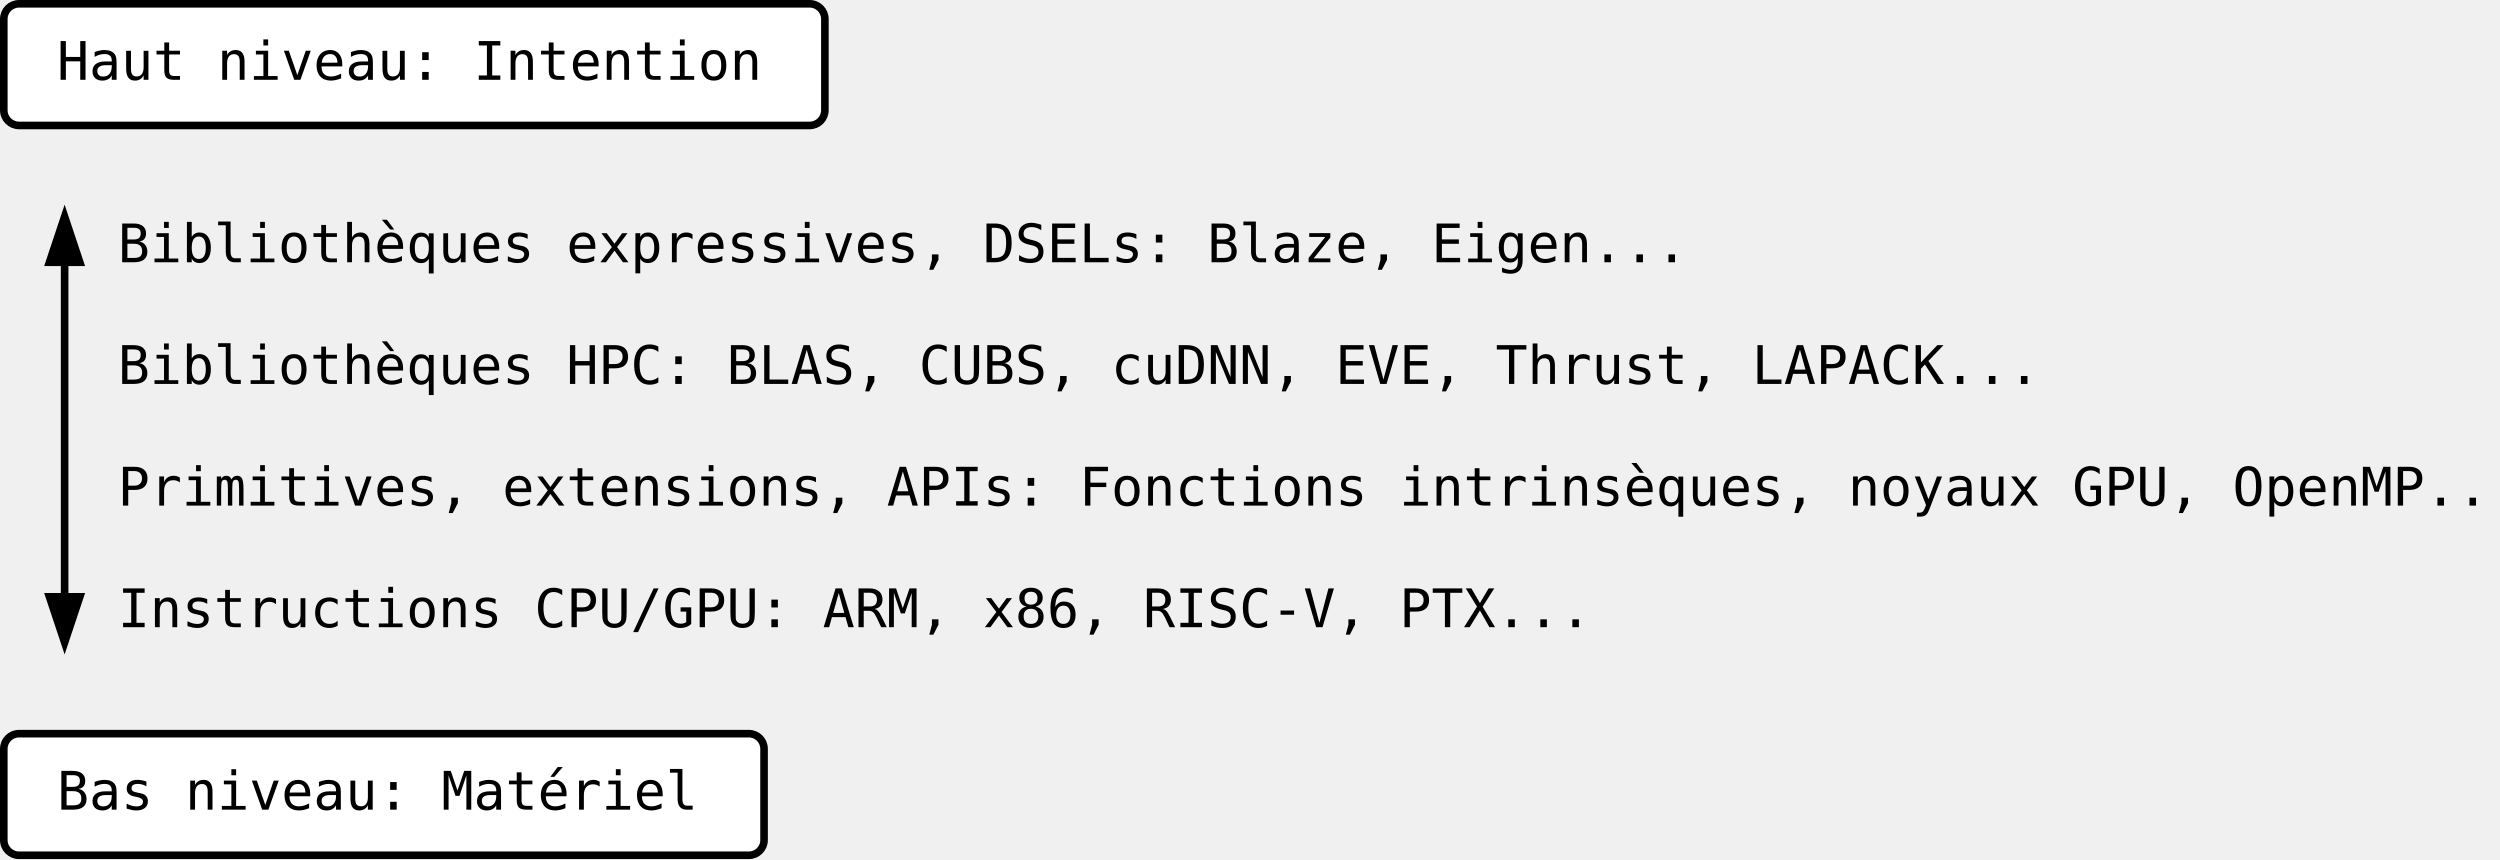
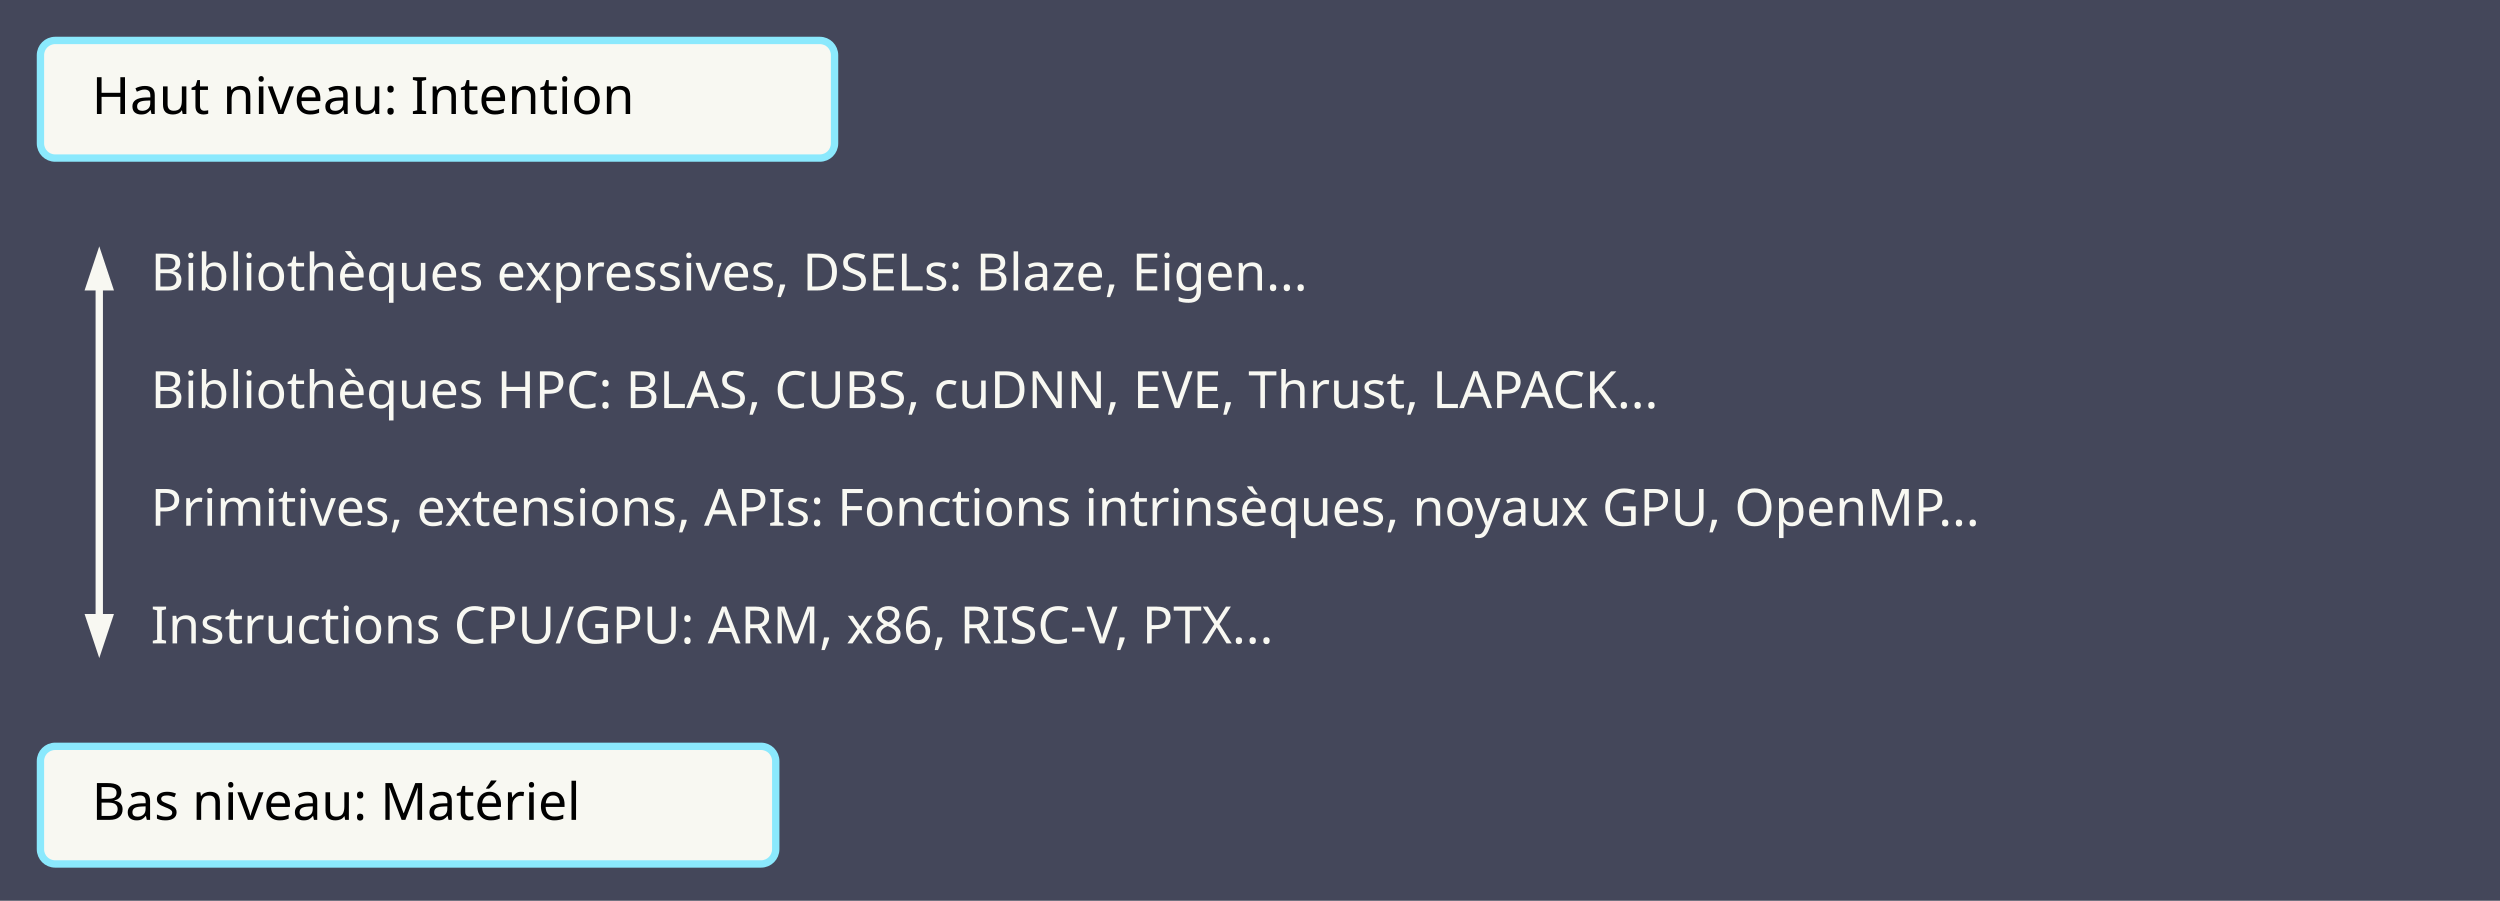
- <svg xmlns="http://www.w3.org/2000/svg" width="657.668" height="226" class="svgbob" version="1.1" id="svg10">
+ <svg xmlns="http://www.w3.org/2000/svg" width="680" height="245" class="svgbob" version="1.1" id="svg10">
  <style id="style1">.svgbob line, .svgbob path, .svgbob circle, .svgbob rect, .svgbob polygon {
    stroke: black;
    stroke-width: 2;
    stroke-opacity: 1;
    fill-opacity: 1;
    stroke-linecap: round;
    stroke-linejoin: miter;
}
.svgbob text {
    white-space: pre;
    fill: black;
    font-family: Iosevka Fixed, monospace;
    font-size: 14px;
}
.svgbob rect.backdrop {
    stroke: none;
    fill: white;
}
.svgbob .broken {
    stroke-dasharray: 8;
}
.svgbob .filled {
    fill: black;
}
.svgbob .bg_filled {
    fill: white;
    stroke-width: 1;
}
.svgbob .nofill {
    fill: white;
}
.svgbob .end_marked_arrow {
    marker-end: url(#arrow);
}
.svgbob .start_marked_arrow {
    marker-start: url(#arrow);
}
.svgbob .end_marked_diamond {
    marker-end: url(#diamond);
}
.svgbob .start_marked_diamond {
    marker-start: url(#diamond);
}
.svgbob .end_marked_circle {
    marker-end: url(#circle);
}
.svgbob .start_marked_circle {
    marker-start: url(#circle);
}
.svgbob .end_marked_open_circle {
    marker-end: url(#open_circle);
}
.svgbob .start_marked_open_circle {
    marker-start: url(#open_circle);
}
.svgbob .end_marked_big_open_circle {
    marker-end: url(#big_open_circle);
}
.svgbob .start_marked_big_open_circle {
    marker-start: url(#big_open_circle);
}
</style>
  <defs id="defs4">
    <marker id="arrow" viewBox="-2 -2 8 8" refX="4" refY="2" markerWidth="7" markerHeight="7" orient="auto-start-reverse">
-       <polygon points="0,4 4,2 0,0 " id="polygon1" />
+       <polygon points="0,0 0,4 4,2 " id="polygon1" />
    </marker>
    <marker id="diamond" viewBox="-2 -2 8 8" refX="4" refY="2" markerWidth="7" markerHeight="7" orient="auto-start-reverse">
-       <polygon points="2,0 4,2 2,4 0,2 " id="polygon2" />
+       <polygon points="2,4 0,2 2,0 4,2 " id="polygon2" />
    </marker>
    <marker id="circle" viewBox="0 0 8 8" refX="4" refY="4" markerWidth="7" markerHeight="7" orient="auto-start-reverse">
      <circle cx="4" cy="4" r="2" class="filled" id="circle2" />
    </marker>
    <marker id="open_circle" viewBox="0 0 8 8" refX="4" refY="4" markerWidth="7" markerHeight="7" orient="auto-start-reverse">
      <circle cx="4" cy="4" r="2" class="bg_filled" id="circle3" />
    </marker>
    <marker id="big_open_circle" viewBox="0 0 8 8" refX="4" refY="4" markerWidth="7" markerHeight="7" orient="auto-start-reverse">
      <circle cx="4" cy="4" r="3" class="bg_filled" id="circle4" />
    </marker>
  </defs>
-   <rect x="1" y="1" width="216" height="32" class="solid nofill" rx="4" id="rect5" />
-   <text x="15" y="21" id="text5">Haut niveau: Intention</text>
-   <rect x="1" y="193" width="200" height="32" class="solid nofill" rx="4" id="rect6" />
-   <text x="15" y="213" id="text6">Bas niveau: Matériel</text>
-   <polygon points="24,76 16,76 20,64 " class="filled" id="polygon6" transform="translate(-3,-7)" />
-   <line x1="17" y1="69" x2="17" y2="157" class="solid" id="line6" />
-   <polygon points="20,176 16,164 24,164 " class="filled" id="polygon7" transform="translate(-3,-7)" />
-   <text x="31" y="69" id="text7">Bibliothèques expressives, DSELs: Blaze, Eigen...</text>
-   <text x="31" y="101" id="text8">Bibliothèques HPC: BLAS, CUBS, cuDNN, EVE, Thrust, LAPACK...</text>
-   <text x="31" y="133" id="text9">Primitives, extensions, APIs: Fonctions intrinsèques, noyaux GPU, OpenMP...</text>
-   <text x="31" y="165" id="text10">Instructions CPU/GPU: ARM, x86, RISC-V, PTX...</text>
+   <rect style="fill:#44475a;fill-opacity:1;stroke:none" id="rect1" width="680" height="245" x="0" y="0" />
+   <rect x="11" y="11" width="216" height="32" class="solid nofill" rx="4" id="rect5" style="fill:#f8f8f2;fill-opacity:1;stroke:#8be9fd;stroke-opacity:1" />
+   <text x="25" y="31" id="text5" style="font-style:normal;font-variant:normal;font-weight:normal;font-stretch:normal;font-size:14px;font-family:'JetBrains Mono';-inkscape-font-specification:'JetBrains Mono, Normal';font-variant-ligatures:normal;font-variant-caps:normal;font-variant-numeric:normal;font-variant-east-asian:normal">Haut niveau: Intention</text>
+   <rect x="11" y="203" width="200" height="32" class="solid nofill" rx="4" id="rect6" style="fill:#f8f8f2;fill-opacity:1;stroke:#8be9fd;stroke-opacity:1" />
+   <text x="25" y="223" id="text6" style="font-style:normal;font-variant:normal;font-weight:normal;font-stretch:normal;font-size:14px;font-family:'JetBrains Mono';-inkscape-font-specification:'JetBrains Mono, Normal';font-variant-ligatures:normal;font-variant-caps:normal;font-variant-numeric:normal;font-variant-east-asian:normal">Bas niveau: Matériel</text>
+   <polygon points="16,76 20,64 24,76 " class="filled" id="polygon6" transform="translate(7.000005,3)" style="fill:#f8f8f2;fill-opacity:1;stroke:none;stroke-opacity:1" />
+   <line x1="27" y1="79" x2="27" y2="167" class="solid" id="line6" style="fill:#f8f8f2;fill-opacity:1;stroke:#f8f8f2;stroke-opacity:1" />
+   <polygon points="16,164 24,164 20,176 " class="filled" id="polygon7" transform="translate(7.000005,3)" style="fill:#f8f8f2;fill-opacity:1;stroke:none;stroke-opacity:1" />
+   <text x="41" y="79" id="text7" style="font-style:normal;font-variant:normal;font-weight:normal;font-stretch:normal;font-size:14px;font-family:'JetBrains Mono';-inkscape-font-specification:'JetBrains Mono, Normal';font-variant-ligatures:normal;font-variant-caps:normal;font-variant-numeric:normal;font-variant-east-asian:normal;fill:#f8f8f2;fill-opacity:1;stroke:none;stroke-opacity:1">Bibliothèques expressives, DSELs: Blaze, Eigen...</text>
+   <text x="41" y="111" id="text8" style="font-style:normal;font-variant:normal;font-weight:normal;font-stretch:normal;font-size:14px;font-family:'JetBrains Mono';-inkscape-font-specification:'JetBrains Mono, Normal';font-variant-ligatures:normal;font-variant-caps:normal;font-variant-numeric:normal;font-variant-east-asian:normal;fill:#f8f8f2;fill-opacity:1;stroke:none;stroke-opacity:1">Bibliothèques HPC: BLAS, CUBS, cuDNN, EVE, Thrust, LAPACK...</text>
+   <text x="41" y="143" id="text9" style="font-style:normal;font-variant:normal;font-weight:normal;font-stretch:normal;font-size:14px;font-family:'JetBrains Mono';-inkscape-font-specification:'JetBrains Mono, Normal';font-variant-ligatures:normal;font-variant-caps:normal;font-variant-numeric:normal;font-variant-east-asian:normal;fill:#f8f8f2;fill-opacity:1;stroke:none;stroke-opacity:1">Primitives, extensions, APIs: Fonctions intrinsèques, noyaux GPU, OpenMP...</text>
+   <text x="41" y="175" id="text10" style="font-style:normal;font-variant:normal;font-weight:normal;font-stretch:normal;font-size:14px;font-family:'JetBrains Mono';-inkscape-font-specification:'JetBrains Mono, Normal';font-variant-ligatures:normal;font-variant-caps:normal;font-variant-numeric:normal;font-variant-east-asian:normal;fill:#f8f8f2;fill-opacity:1;stroke:none;stroke-opacity:1">Instructions CPU/GPU: ARM, x86, RISC-V, PTX...</text>
</svg>
